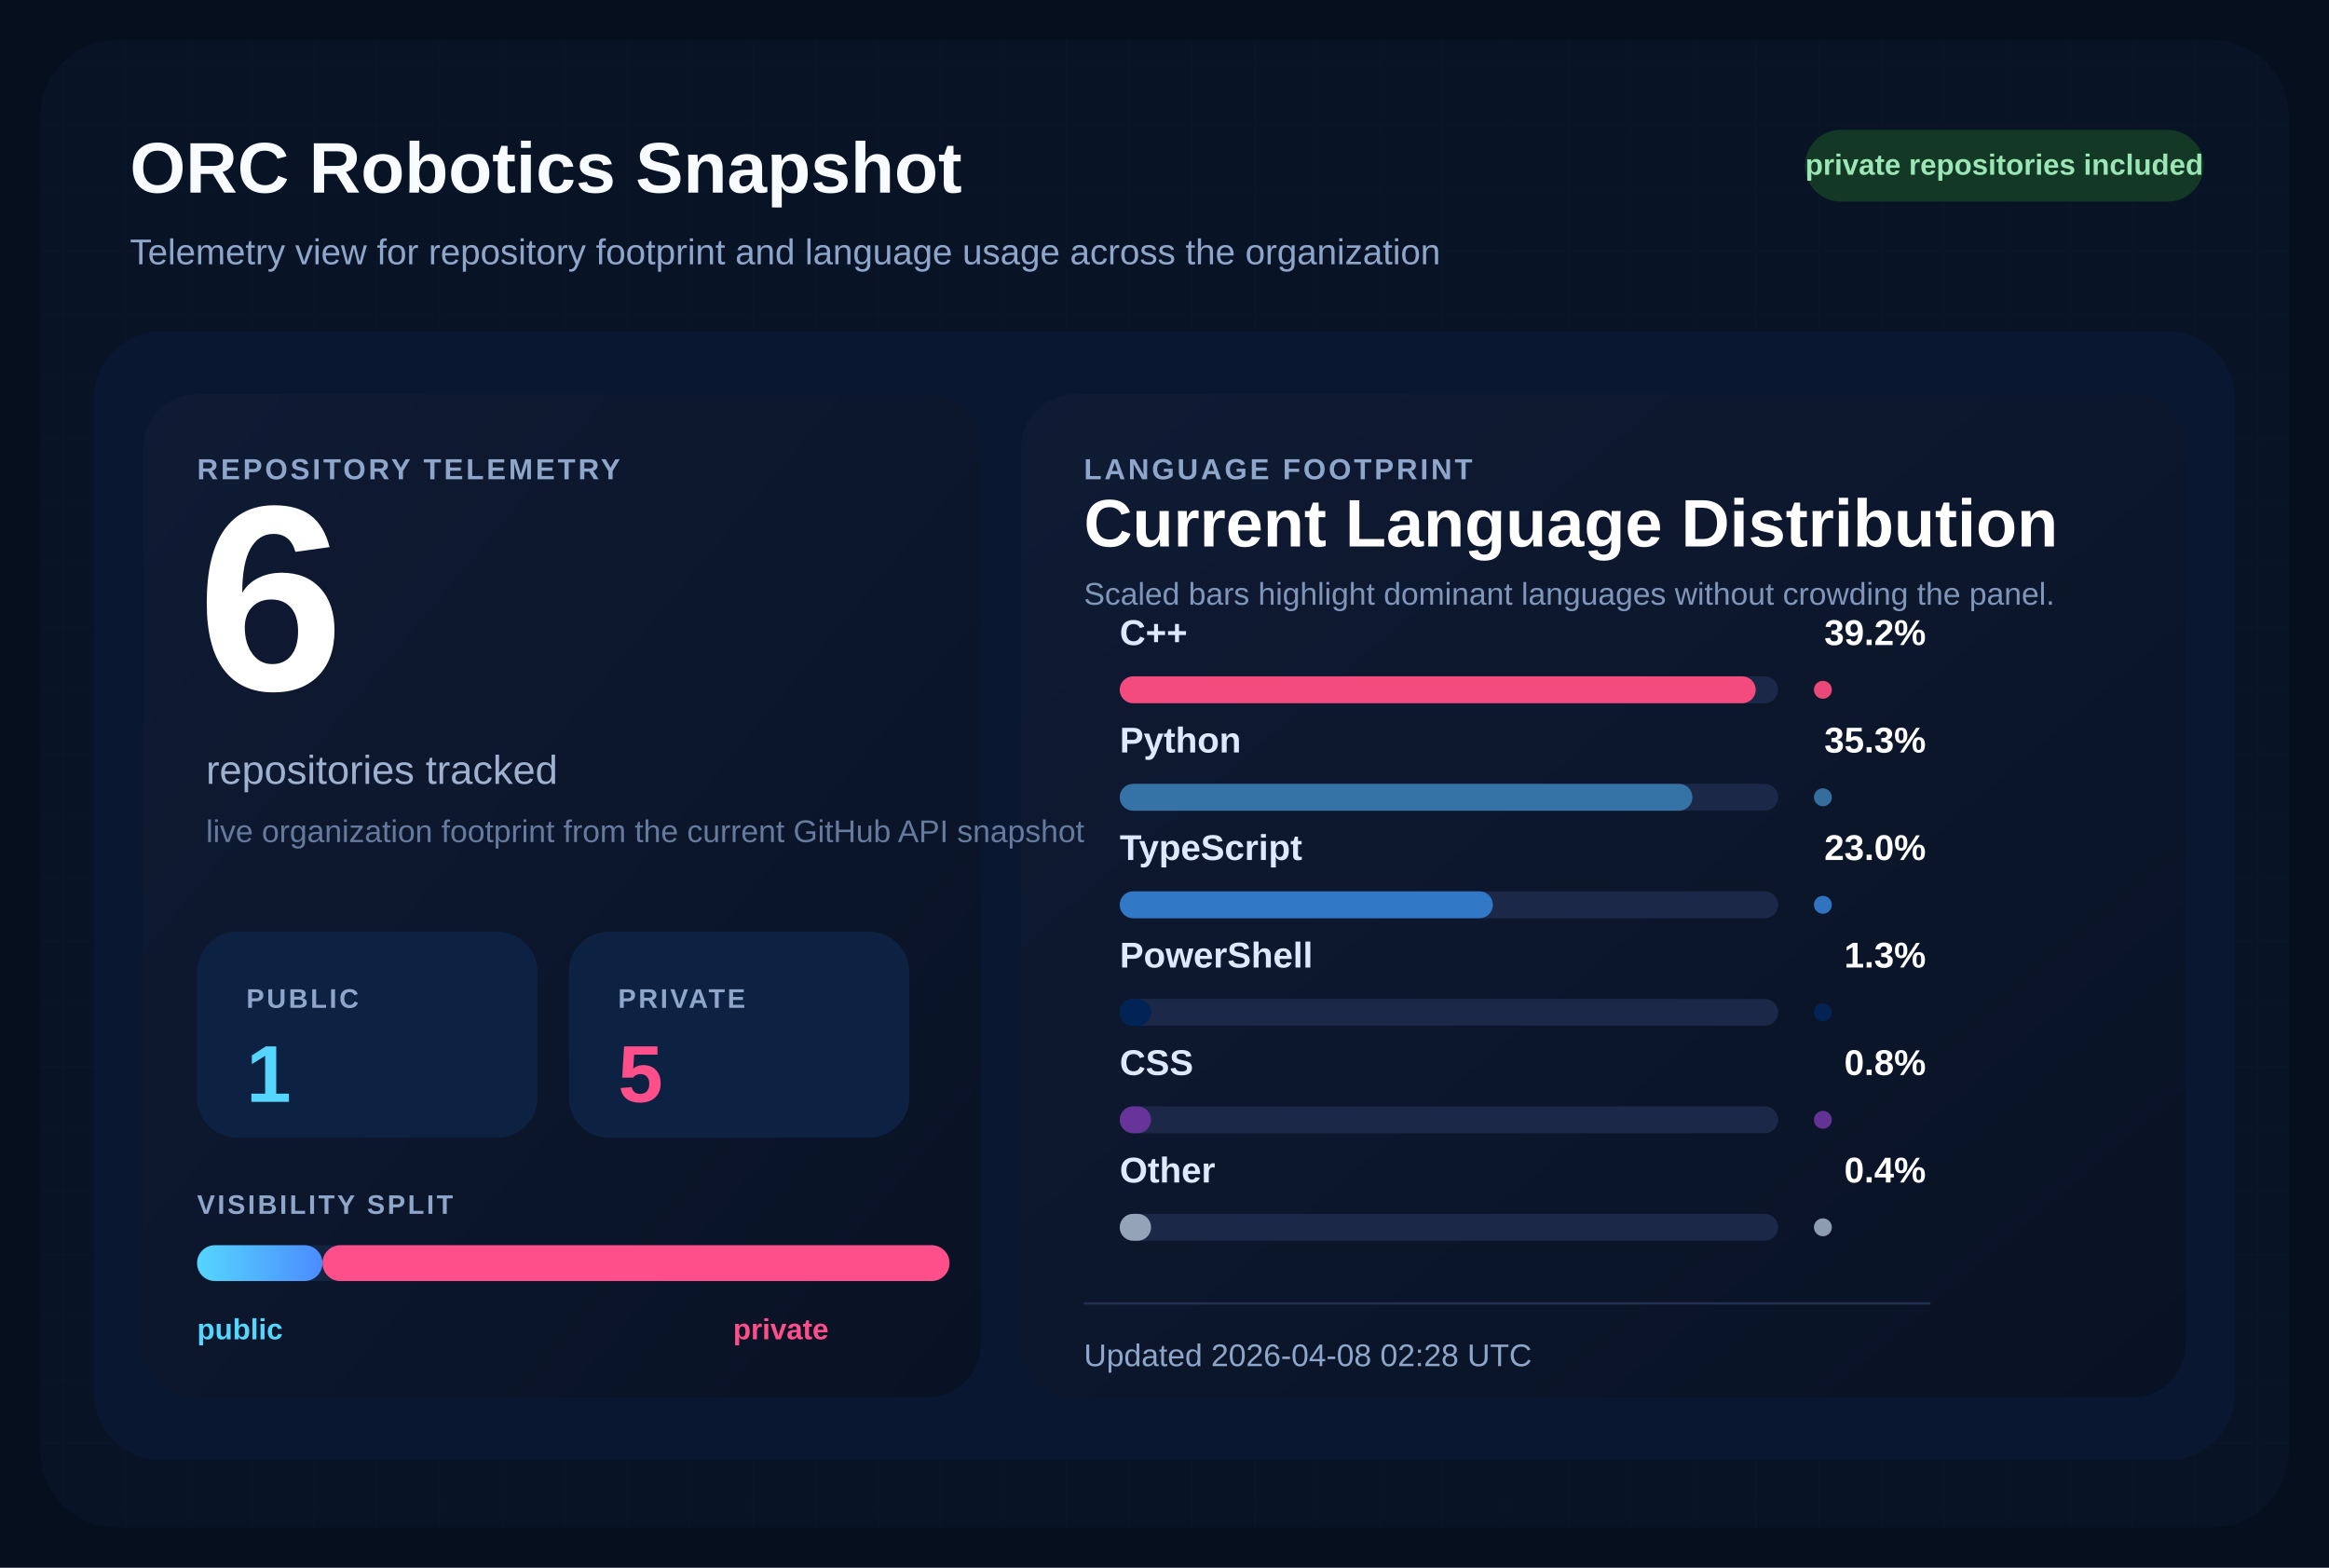
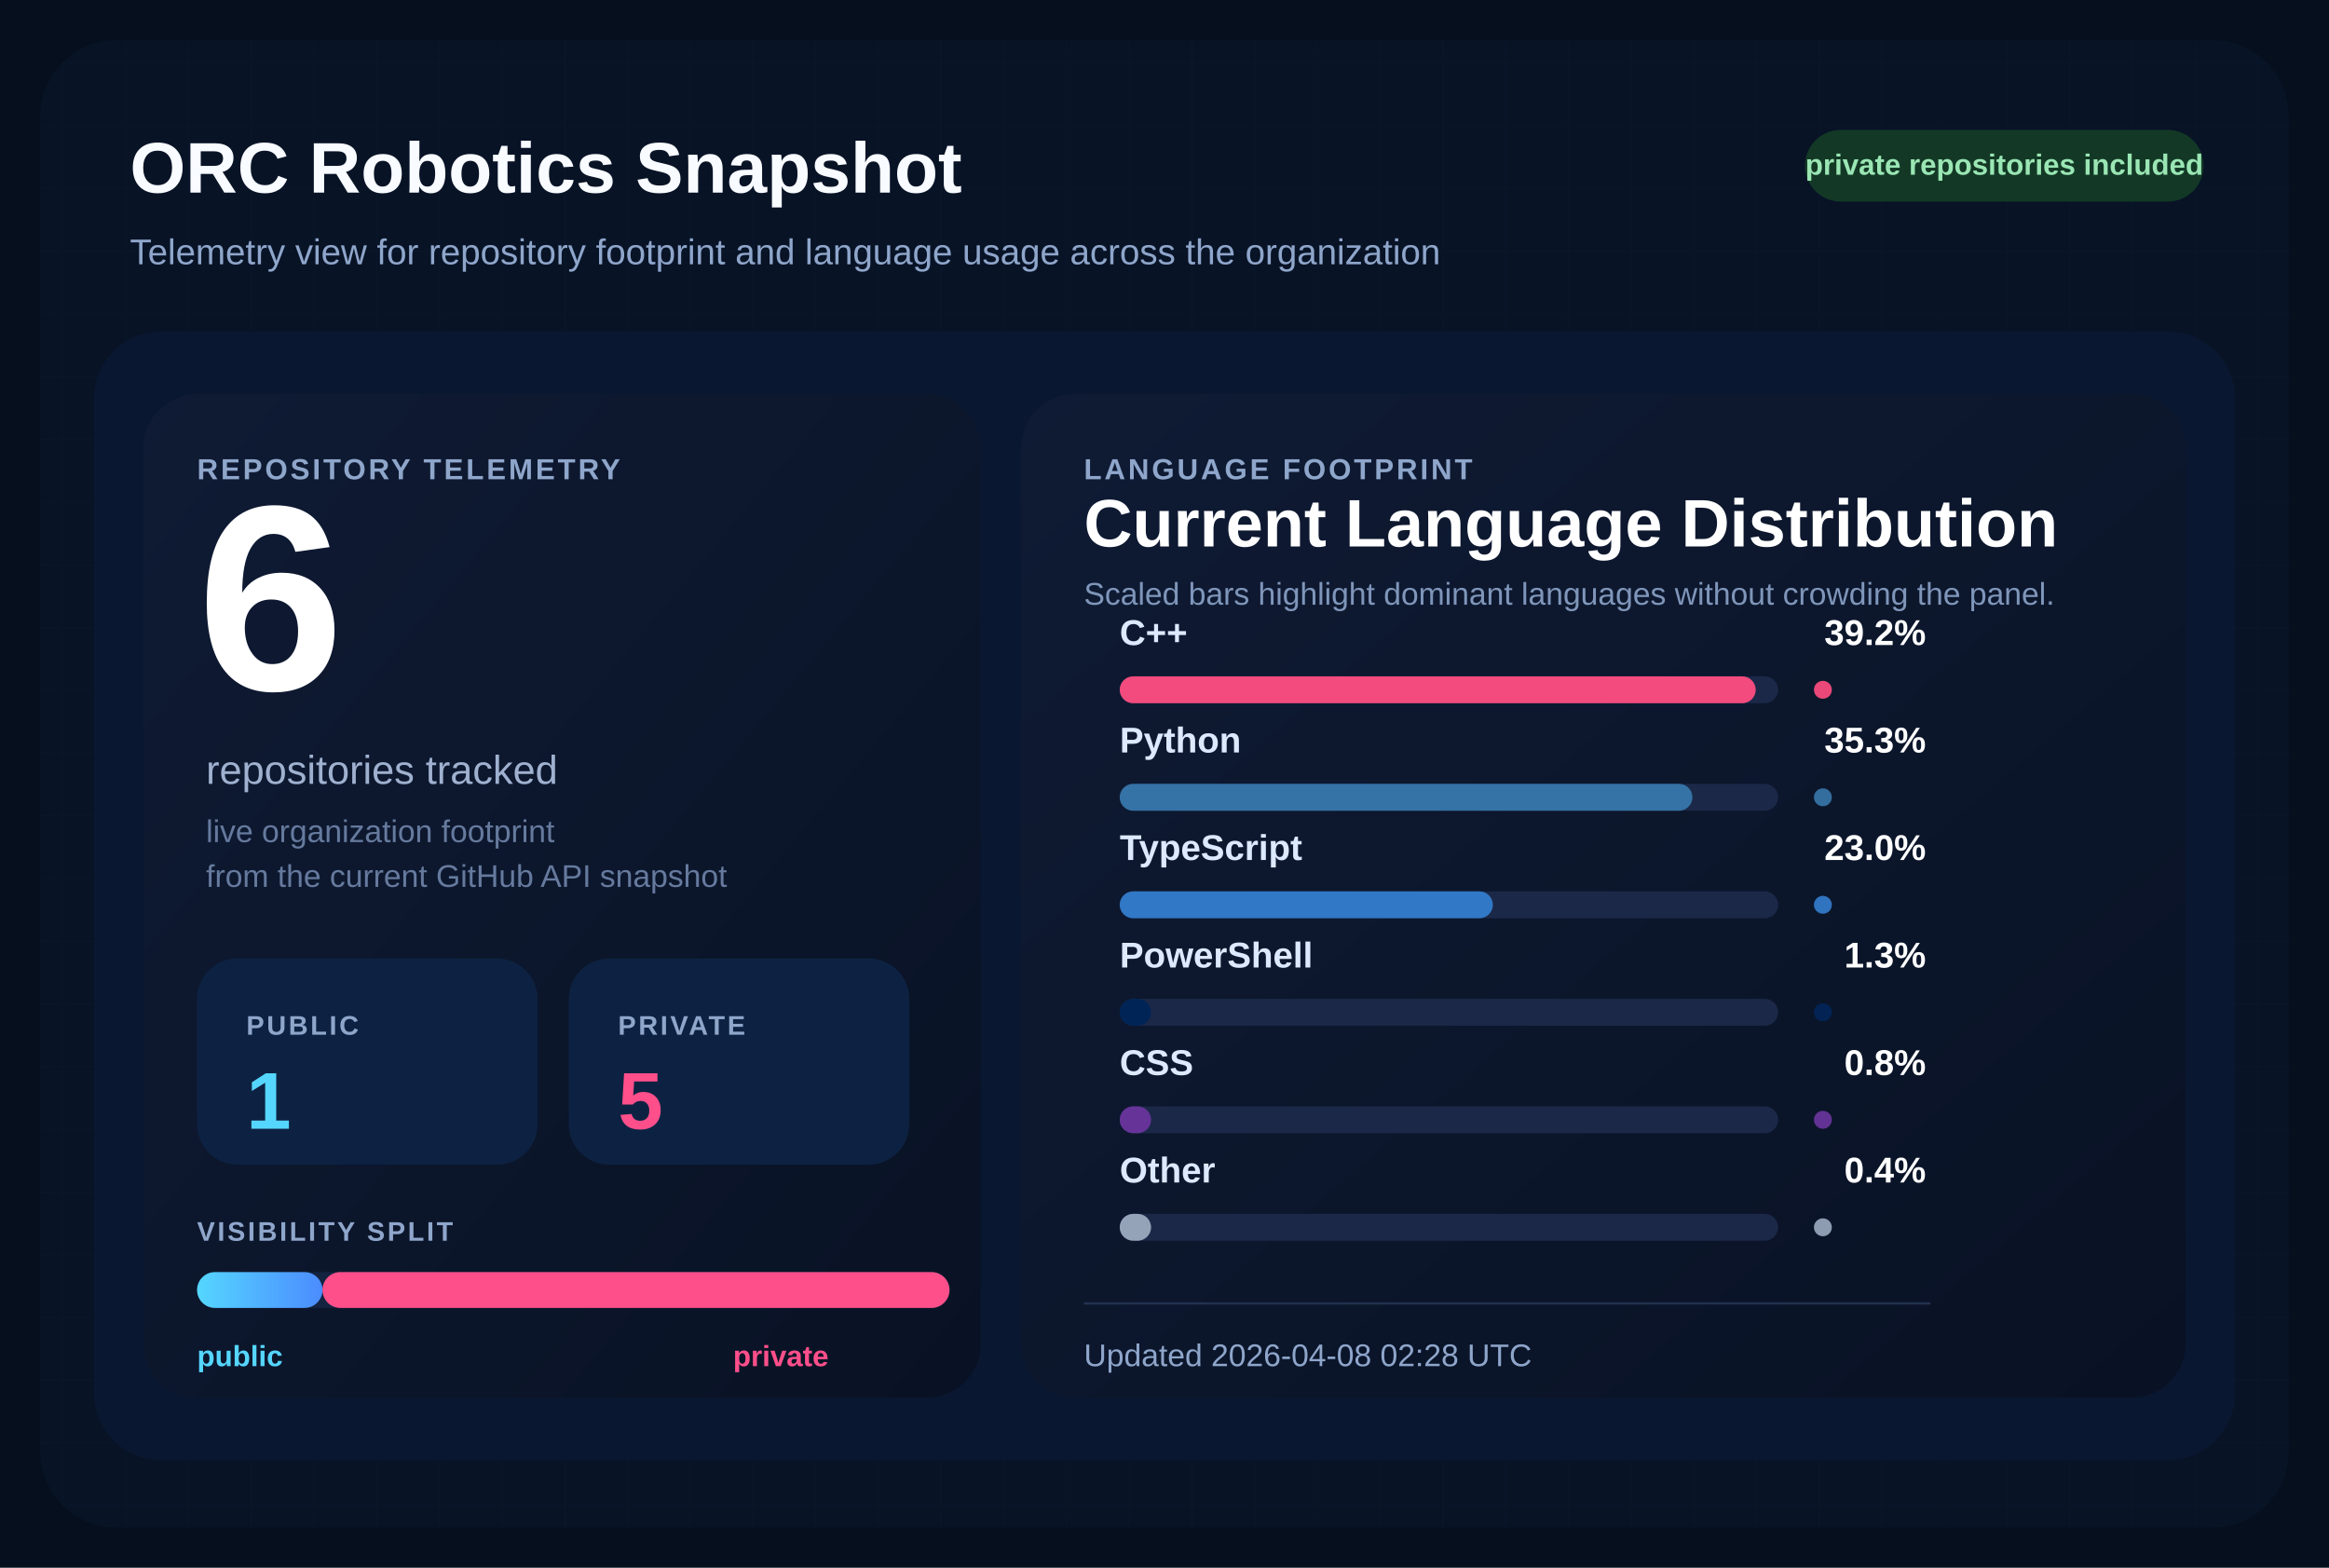
<svg xmlns="http://www.w3.org/2000/svg" width="1040" height="700" viewBox="0 0 1040 700" role="img" aria-labelledby="title desc">
  <defs>
    <pattern id="grid" width="28" height="28" patternUnits="userSpaceOnUse">
      <path d="M 28 0 L 0 0 0 28" fill="none" stroke="#12213d" stroke-width="1" />
    </pattern>
    <linearGradient id="surface" x1="0%" y1="0%" x2="100%" y2="100%">
      <stop offset="0%" stop-color="#0f1b34" />
      <stop offset="100%" stop-color="#091224" />
    </linearGradient>
    <linearGradient id="publicBar" x1="0%" y1="0%" x2="100%" y2="0%">
      <stop offset="0%" stop-color="#55d6ff" />
      <stop offset="100%" stop-color="#4b8cff" />
    </linearGradient>
  </defs>
  <rect width="1040" height="700" fill="#060f1d" />
  <rect x="18" y="18" width="1004" height="664" rx="34" fill="url(#grid)" />
  <rect x="18" y="18" width="1004" height="664" rx="34" fill="#081427" fill-opacity="0.9" />
  <text x="58" y="86" fill="#f8fbff" font-size="32" font-family="Segoe UI, Arial, sans-serif" font-weight="700">
    ORC Robotics Snapshot
  </text>
  <text x="58" y="118" fill="#8fa6cb" font-size="16" font-family="Segoe UI, Arial, sans-serif">
    Telemetry view for repository footprint and language usage across the organization
  </text>
  <rect x="806" y="58" width="178" height="32" rx="16" fill="#133926" />
  <text x="895" y="78" fill="#9ae6b4" font-size="13" font-family="Segoe UI, Arial, sans-serif" font-weight="700" text-anchor="middle">
    private repositories included
  </text>
  <rect x="42" y="148" width="956" height="504" rx="30" fill="#0a1730" />
  <rect x="64" y="176" width="374" height="448" rx="24" fill="url(#surface)" />
  <rect x="456" y="176" width="520" height="448" rx="24" fill="url(#surface)" />
  <text x="88" y="214" fill="#8fa6cb" font-size="13" font-family="Segoe UI, Arial, sans-serif" font-weight="700" letter-spacing="1.2">
    REPOSITORY TELEMETRY
  </text>
  <text x="88" y="308" fill="#ffffff" font-size="118" font-family="Segoe UI, Arial, sans-serif" font-weight="700">
    6
  </text>
  <text x="92" y="350" fill="#9fb1cf" font-size="18" font-family="Segoe UI, Arial, sans-serif">
    repositories tracked
  </text>
  <text x="92" y="376" fill="#667a9e" font-size="14" font-family="Segoe UI, Arial, sans-serif">
-     live organization footprint from the current GitHub API snapshot
+     live organization footprint
  </text>
-   <rect x="88" y="416" width="152" height="92" rx="18" fill="#0d2242" />
-   <text x="110" y="450" fill="#8fa6cb" font-size="12" font-family="Segoe UI, Arial, sans-serif" font-weight="700" letter-spacing="1.1">
+   <text x="92" y="396" fill="#667a9e" font-size="14" font-family="Segoe UI, Arial, sans-serif">
+     from the current GitHub API snapshot
+   </text>
+   <rect x="88" y="428" width="152" height="92" rx="18" fill="#0d2242" />
+   <text x="110" y="462" fill="#8fa6cb" font-size="12" font-family="Segoe UI, Arial, sans-serif" font-weight="700" letter-spacing="1.1">
    PUBLIC
  </text>
-   <text x="110" y="492" fill="#55d6ff" font-size="36" font-family="Segoe UI, Arial, sans-serif" font-weight="700">
+   <text x="110" y="504" fill="#55d6ff" font-size="36" font-family="Segoe UI, Arial, sans-serif" font-weight="700">
    1
  </text>
-   <rect x="254" y="416" width="152" height="92" rx="18" fill="#0d2242" />
-   <text x="276" y="450" fill="#8fa6cb" font-size="12" font-family="Segoe UI, Arial, sans-serif" font-weight="700" letter-spacing="1.1">
+   <rect x="254" y="428" width="152" height="92" rx="18" fill="#0d2242" />
+   <text x="276" y="462" fill="#8fa6cb" font-size="12" font-family="Segoe UI, Arial, sans-serif" font-weight="700" letter-spacing="1.1">
    PRIVATE
  </text>
-   <text x="276" y="492" fill="#ff4f8b" font-size="36" font-family="Segoe UI, Arial, sans-serif" font-weight="700">
+   <text x="276" y="504" fill="#ff4f8b" font-size="36" font-family="Segoe UI, Arial, sans-serif" font-weight="700">
    5
  </text>
-   <text x="88" y="542" fill="#8fa6cb" font-size="12" font-family="Segoe UI, Arial, sans-serif" font-weight="700" letter-spacing="1.1">
+   <text x="88" y="554" fill="#8fa6cb" font-size="12" font-family="Segoe UI, Arial, sans-serif" font-weight="700" letter-spacing="1.1">
    VISIBILITY SPLIT
  </text>
-   <rect x="88" y="556" width="336" height="16" rx="8" fill="#142340" />
-   <rect x="88" y="556" width="56.00" height="16" rx="8" fill="url(#publicBar)" />
-   <rect x="144.00" y="556" width="280.00" height="16" rx="8" fill="#ff4f8b" />
-   <text x="88" y="598" fill="#55d6ff" font-size="13" font-family="Segoe UI, Arial, sans-serif" font-weight="700">
+   <rect x="88" y="568" width="336" height="16" rx="8" fill="#142340" />
+   <rect x="88" y="568" width="56.00" height="16" rx="8" fill="url(#publicBar)" />
+   <rect x="144.00" y="568" width="280.00" height="16" rx="8" fill="#ff4f8b" />
+   <text x="88" y="610" fill="#55d6ff" font-size="13" font-family="Segoe UI, Arial, sans-serif" font-weight="700">
    public
  </text>
-   <text x="370" y="598" fill="#ff4f8b" font-size="13" font-family="Segoe UI, Arial, sans-serif" font-weight="700" text-anchor="end">
+   <text x="370" y="610" fill="#ff4f8b" font-size="13" font-family="Segoe UI, Arial, sans-serif" font-weight="700" text-anchor="end">
    private
  </text>
  <text x="484" y="214" fill="#8fa6cb" font-size="13" font-family="Segoe UI, Arial, sans-serif" font-weight="700" letter-spacing="1.2">
    LANGUAGE FOOTPRINT
  </text>
  <text x="484" y="244" fill="#ffffff" font-size="30" font-family="Segoe UI, Arial, sans-serif" font-weight="700">
    Current Language Distribution
  </text>
  <text x="484" y="270" fill="#7f96ba" font-size="14" font-family="Segoe UI, Arial, sans-serif">
    Scaled bars highlight dominant languages without crowding the panel.
  </text>
  <g transform="translate(0,288)">
    <text x="500" y="0" fill="#dce9ff" font-size="16" font-family="Segoe UI, Arial, sans-serif" font-weight="600">
        C++
        </text>
    <text x="860" y="0" fill="#ffffff" font-size="16" font-family="Segoe UI, Arial, sans-serif" font-weight="700" text-anchor="end">
        39.2%
        </text>
    <rect x="500" y="14" width="294" height="12" rx="6" fill="#1b2848" />
    <rect x="500" y="14" width="284.00" height="12" rx="6" fill="#f34b7d" />
    <circle cx="814" cy="20" r="4" fill="#f34b7d" opacity="0.95" />
  </g>
  <g transform="translate(0,336)">
    <text x="500" y="0" fill="#dce9ff" font-size="16" font-family="Segoe UI, Arial, sans-serif" font-weight="600">
        Python
        </text>
    <text x="860" y="0" fill="#ffffff" font-size="16" font-family="Segoe UI, Arial, sans-serif" font-weight="700" text-anchor="end">
        35.3%
        </text>
    <rect x="500" y="14" width="294" height="12" rx="6" fill="#1b2848" />
    <rect x="500" y="14" width="255.74" height="12" rx="6" fill="#3572A5" />
    <circle cx="814" cy="20" r="4" fill="#3572A5" opacity="0.95" />
  </g>
  <g transform="translate(0,384)">
    <text x="500" y="0" fill="#dce9ff" font-size="16" font-family="Segoe UI, Arial, sans-serif" font-weight="600">
        TypeScript
        </text>
    <text x="860" y="0" fill="#ffffff" font-size="16" font-family="Segoe UI, Arial, sans-serif" font-weight="700" text-anchor="end">
        23.0%
        </text>
    <rect x="500" y="14" width="294" height="12" rx="6" fill="#1b2848" />
    <rect x="500" y="14" width="166.63" height="12" rx="6" fill="#3178c6" />
    <circle cx="814" cy="20" r="4" fill="#3178c6" opacity="0.95" />
  </g>
  <g transform="translate(0,432)">
    <text x="500" y="0" fill="#dce9ff" font-size="16" font-family="Segoe UI, Arial, sans-serif" font-weight="600">
        PowerShell
        </text>
    <text x="860" y="0" fill="#ffffff" font-size="16" font-family="Segoe UI, Arial, sans-serif" font-weight="700" text-anchor="end">
        1.3%
        </text>
    <rect x="500" y="14" width="294" height="12" rx="6" fill="#1b2848" />
    <rect x="500" y="14" width="14.00" height="12" rx="6" fill="#012456" />
    <circle cx="814" cy="20" r="4" fill="#012456" opacity="0.95" />
  </g>
  <g transform="translate(0,480)">
    <text x="500" y="0" fill="#dce9ff" font-size="16" font-family="Segoe UI, Arial, sans-serif" font-weight="600">
        CSS
        </text>
    <text x="860" y="0" fill="#ffffff" font-size="16" font-family="Segoe UI, Arial, sans-serif" font-weight="700" text-anchor="end">
        0.8%
        </text>
    <rect x="500" y="14" width="294" height="12" rx="6" fill="#1b2848" />
    <rect x="500" y="14" width="14.00" height="12" rx="6" fill="#663399" />
    <circle cx="814" cy="20" r="4" fill="#663399" opacity="0.95" />
  </g>
  <g transform="translate(0,528)">
    <text x="500" y="0" fill="#dce9ff" font-size="16" font-family="Segoe UI, Arial, sans-serif" font-weight="600">
        Other
        </text>
    <text x="860" y="0" fill="#ffffff" font-size="16" font-family="Segoe UI, Arial, sans-serif" font-weight="700" text-anchor="end">
        0.4%
        </text>
    <rect x="500" y="14" width="294" height="12" rx="6" fill="#1b2848" />
    <rect x="500" y="14" width="14.00" height="12" rx="6" fill="#94a3b8" />
    <circle cx="814" cy="20" r="4" fill="#94a3b8" opacity="0.95" />
  </g>
  <line x1="484" y1="582" x2="862" y2="582" stroke="#22314f" stroke-width="1" />
  <text x="484" y="610" fill="#8fa6cb" font-size="14" font-family="Segoe UI, Arial, sans-serif">
    Updated 2026-04-08 02:28 UTC
  </text>
</svg>
